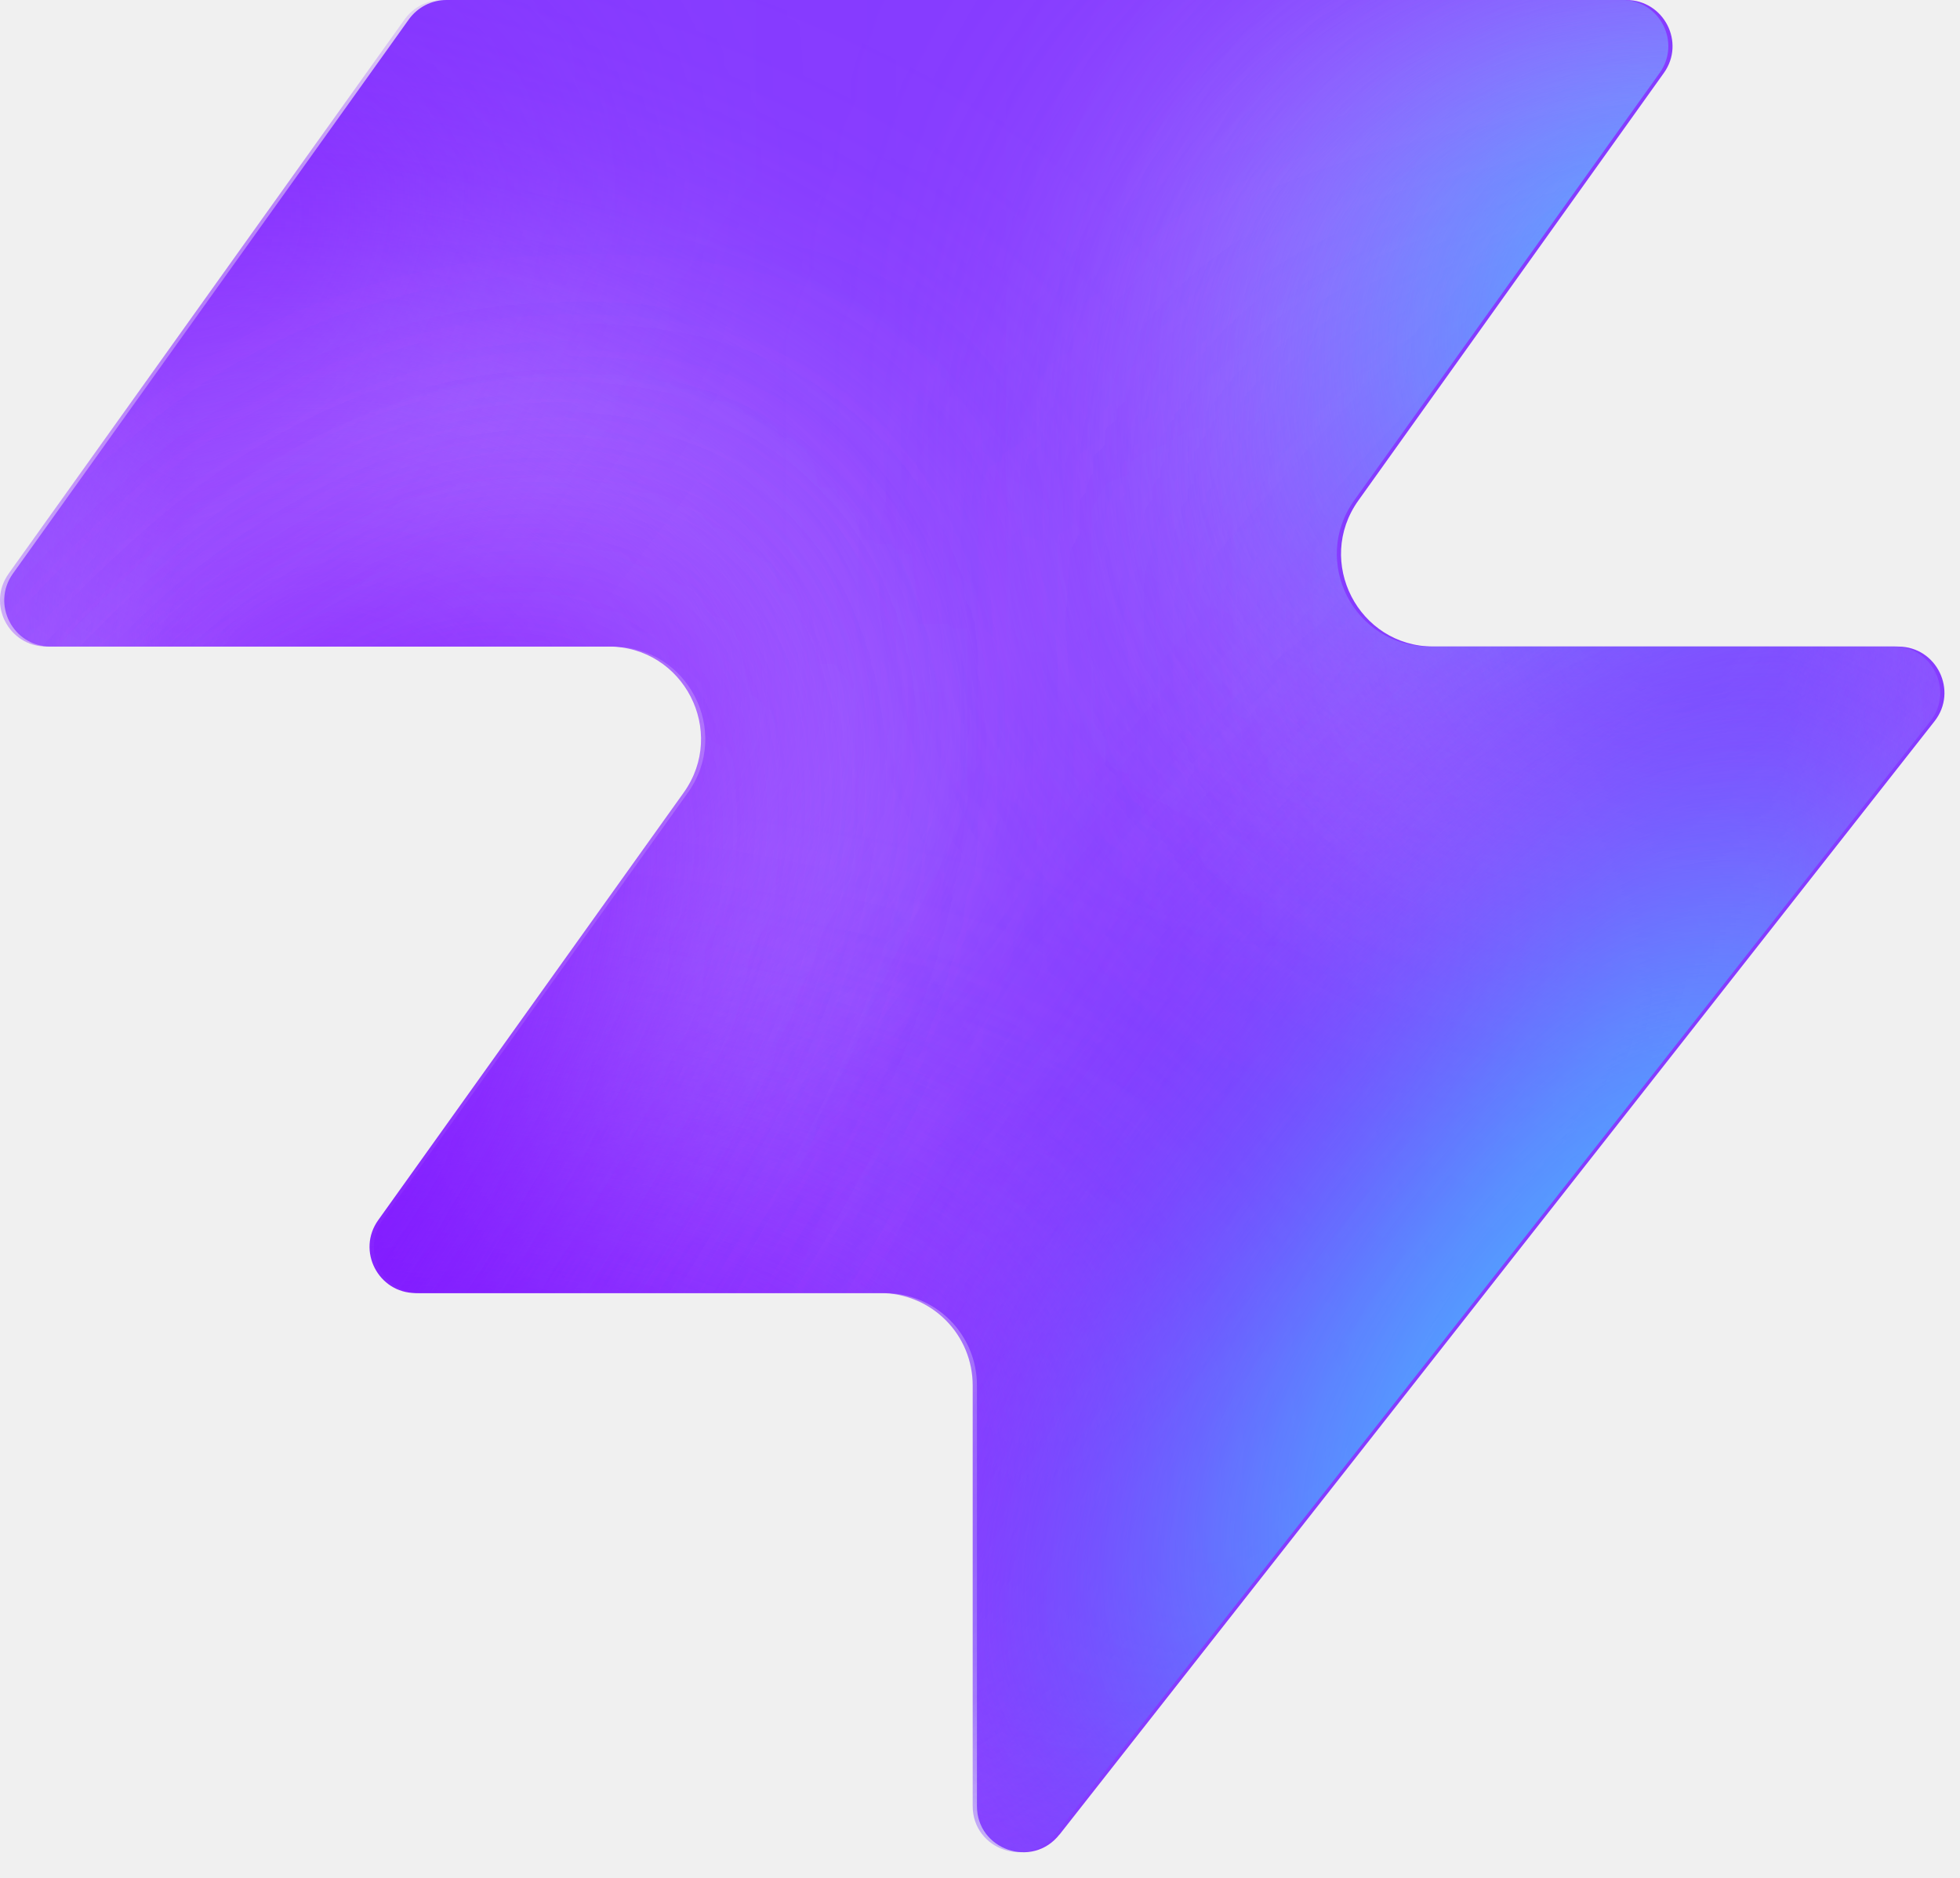
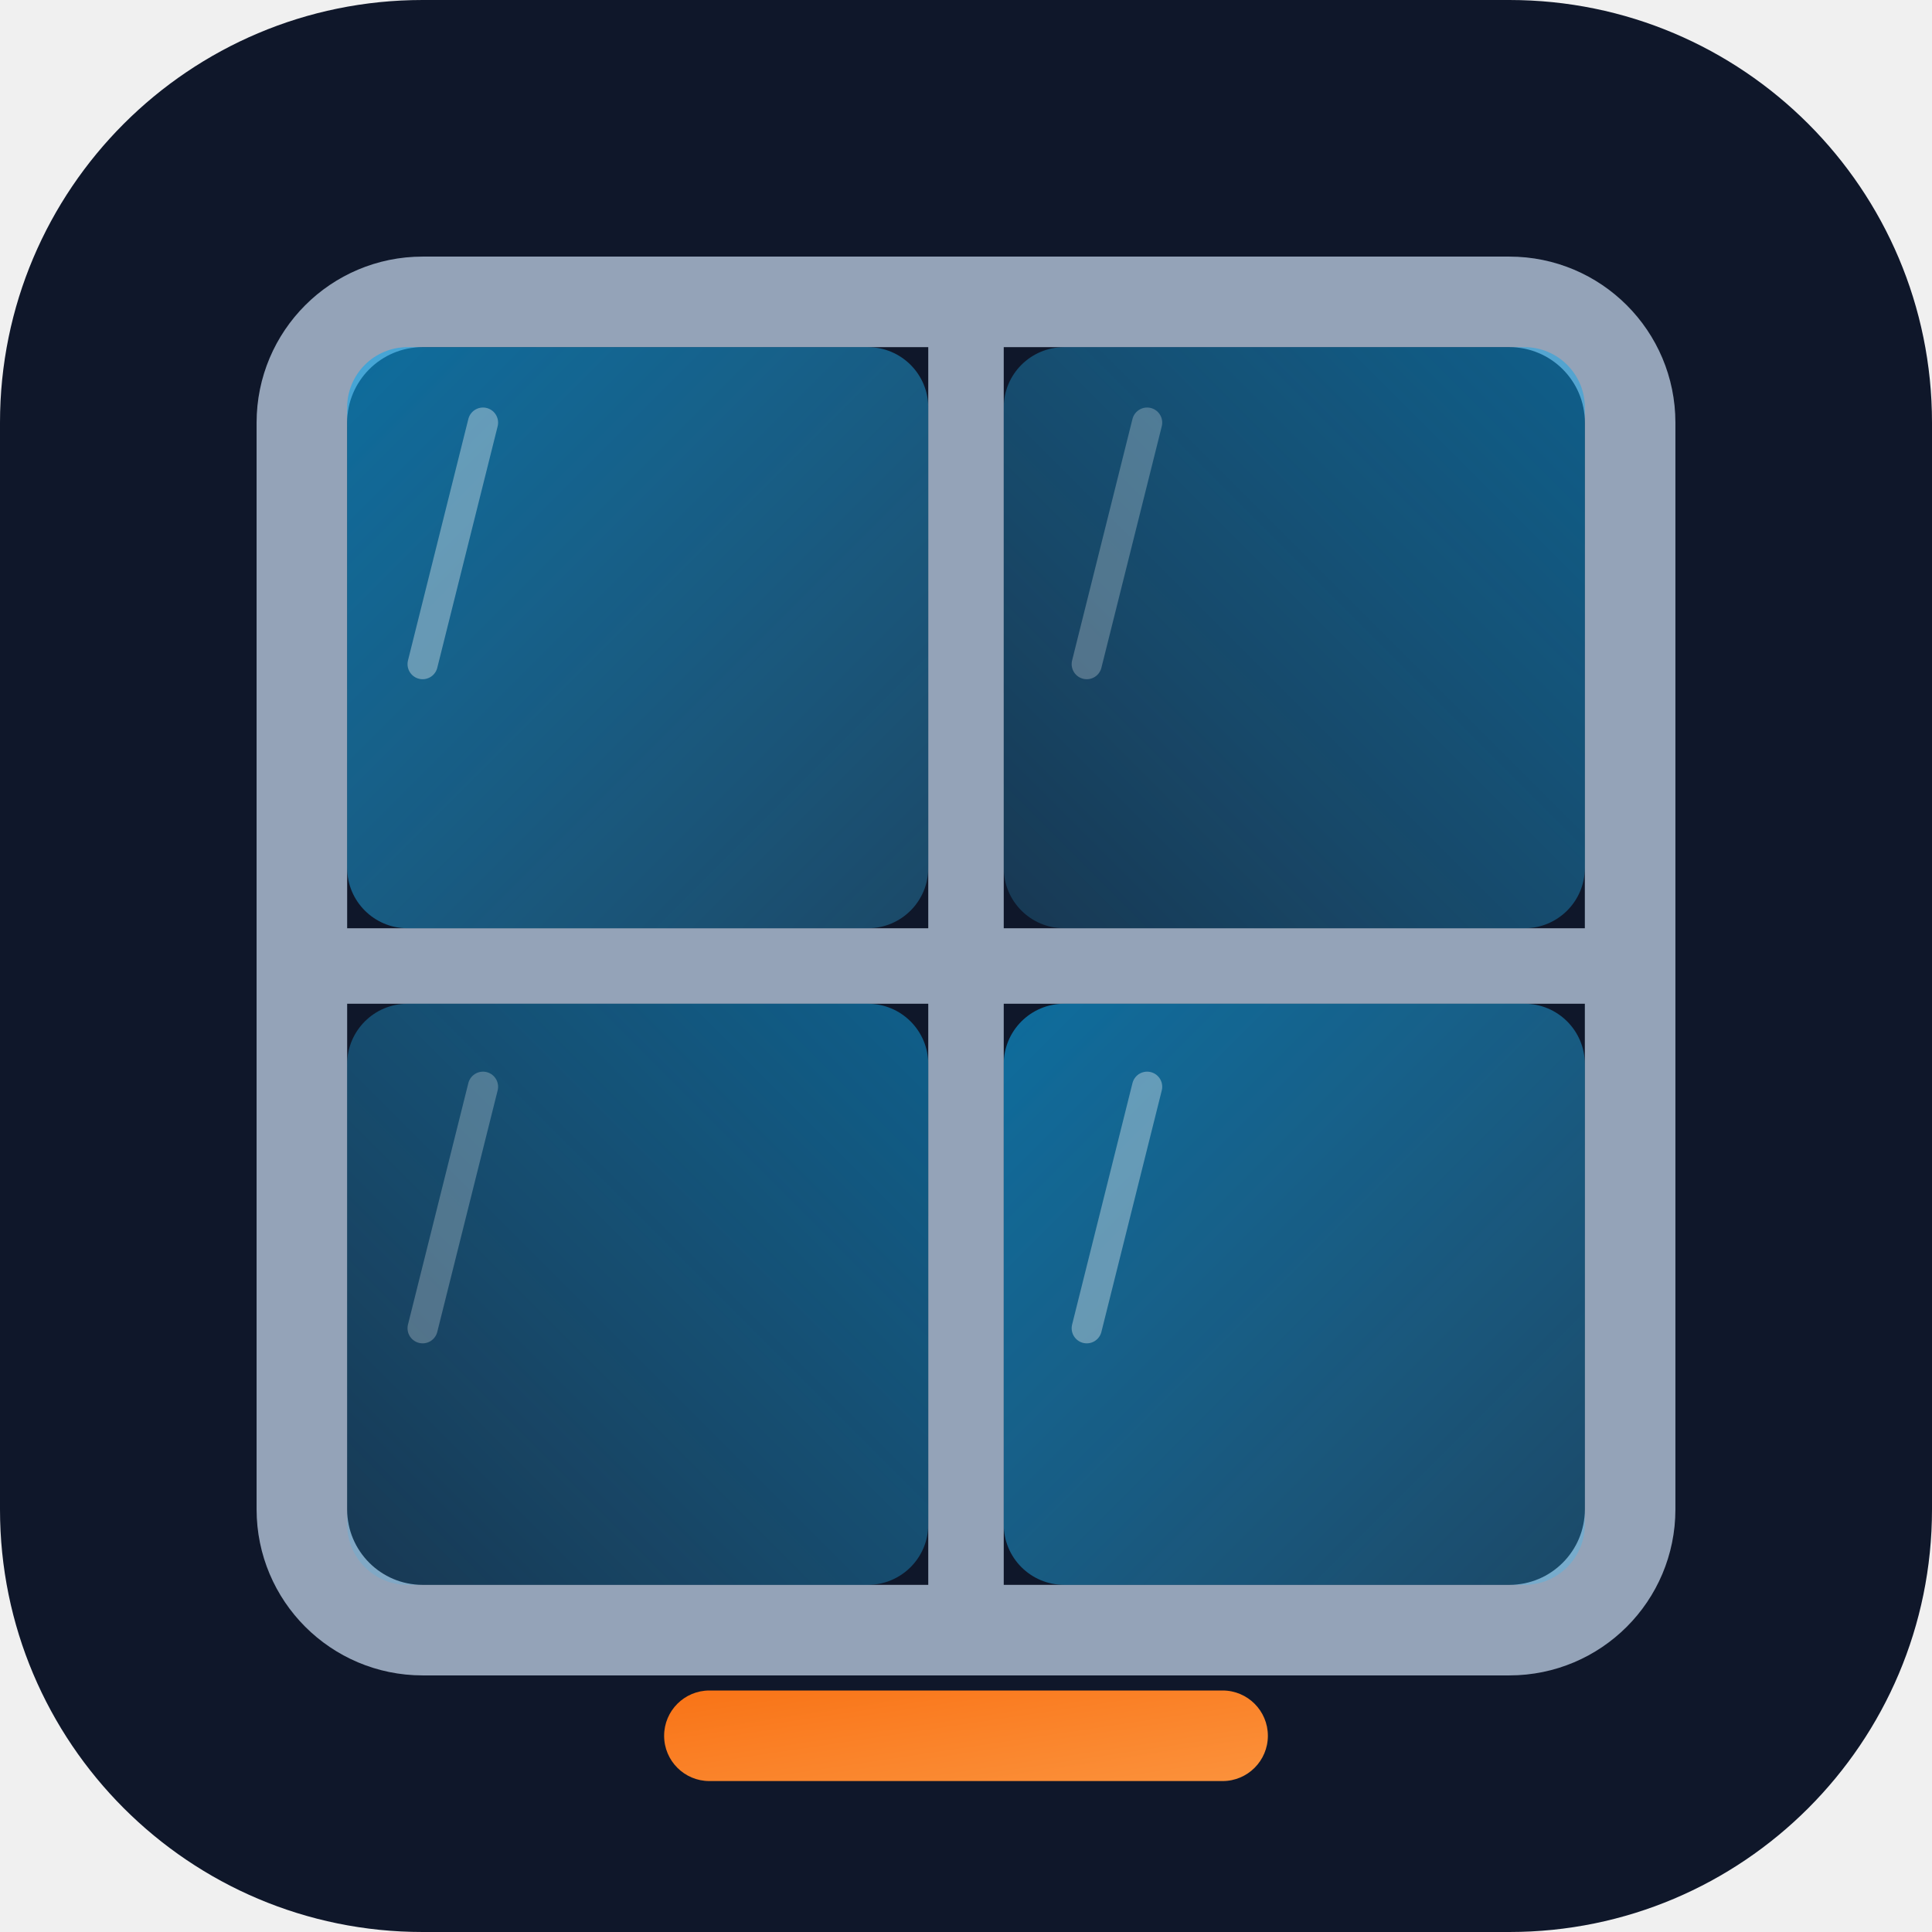
- <svg xmlns="http://www.w3.org/2000/svg" width="48" height="46" fill="none" viewBox="0 0 48 46">
-   <path fill="#863bff" d="M25.946 44.938c-.664.845-2.021.375-2.021-.698V33.937a2.26 2.26 0 0 0-2.262-2.262H10.287c-.92 0-1.456-1.04-.92-1.788l7.48-10.471c1.07-1.497 0-3.578-1.842-3.578H1.237c-.92 0-1.456-1.04-.92-1.788L10.013.474c.214-.297.556-.474.92-.474h28.894c.92 0 1.456 1.04.92 1.788l-7.48 10.471c-1.07 1.498 0 3.579 1.842 3.579h11.377c.943 0 1.473 1.088.89 1.83L25.947 44.94z" style="fill:#863bff;fill:color(display-p3 .525 .23 1);fill-opacity:1" />
-   <mask id="a" width="48" height="46" x="0" y="0" maskUnits="userSpaceOnUse" style="mask-type:alpha">
-     <path fill="#000" d="M25.842 44.938c-.664.844-2.021.375-2.021-.698V33.937a2.26 2.26 0 0 0-2.262-2.262H10.183c-.92 0-1.456-1.04-.92-1.788l7.48-10.471c1.07-1.498 0-3.579-1.842-3.579H1.133c-.92 0-1.456-1.04-.92-1.787L9.91.473c.214-.297.556-.474.92-.474h28.894c.92 0 1.456 1.04.92 1.788l-7.48 10.471c-1.07 1.498 0 3.578 1.842 3.578h11.377c.943 0 1.473 1.088.89 1.832L25.843 44.94z" style="fill:#000;fill-opacity:1" />
-   </mask>
-   <g mask="url(#a)">
-     <g filter="url(#b)">
-       <ellipse cx="5.508" cy="14.704" fill="#ede6ff" rx="5.508" ry="14.704" style="fill:#ede6ff;fill:color(display-p3 .927 .903 1);fill-opacity:1" transform="matrix(.00324 1 1 -.00324 -4.47 31.516)" />
-     </g>
-     <g filter="url(#c)">
-       <ellipse cx="10.399" cy="29.851" fill="#ede6ff" rx="10.399" ry="29.851" style="fill:#ede6ff;fill:color(display-p3 .927 .903 1);fill-opacity:1" transform="matrix(.00324 1 1 -.00324 -39.328 7.883)" />
-     </g>
-     <g filter="url(#d)">
-       <ellipse cx="5.508" cy="30.487" fill="#7e14ff" rx="5.508" ry="30.487" style="fill:#7e14ff;fill:color(display-p3 .492 .077 1);fill-opacity:1" transform="rotate(89.814 -25.913 -14.639)scale(1 -1)" />
-     </g>
-     <g filter="url(#e)">
-       <ellipse cx="5.508" cy="30.599" fill="#7e14ff" rx="5.508" ry="30.599" style="fill:#7e14ff;fill:color(display-p3 .492 .077 1);fill-opacity:1" transform="rotate(89.814 -32.644 -3.334)scale(1 -1)" />
-     </g>
-     <g filter="url(#f)">
-       <ellipse cx="5.508" cy="30.599" fill="#7e14ff" rx="5.508" ry="30.599" style="fill:#7e14ff;fill:color(display-p3 .492 .077 1);fill-opacity:1" transform="matrix(.00324 1 1 -.00324 -34.34 30.47)" />
-     </g>
-     <g filter="url(#g)">
-       <ellipse cx="14.072" cy="22.078" fill="#ede6ff" rx="14.072" ry="22.078" style="fill:#ede6ff;fill:color(display-p3 .927 .903 1);fill-opacity:1" transform="rotate(93.35 24.506 48.493)scale(-1 1)" />
-     </g>
-     <g filter="url(#h)">
-       <ellipse cx="3.47" cy="21.501" fill="#7e14ff" rx="3.47" ry="21.501" style="fill:#7e14ff;fill:color(display-p3 .492 .077 1);fill-opacity:1" transform="rotate(89.009 28.708 47.59)scale(-1 1)" />
-     </g>
-     <g filter="url(#i)">
-       <ellipse cx="3.47" cy="21.501" fill="#7e14ff" rx="3.47" ry="21.501" style="fill:#7e14ff;fill:color(display-p3 .492 .077 1);fill-opacity:1" transform="rotate(89.009 28.708 47.59)scale(-1 1)" />
-     </g>
-     <g filter="url(#j)">
-       <ellipse cx=".387" cy="8.972" fill="#7e14ff" rx="4.407" ry="29.108" style="fill:#7e14ff;fill:color(display-p3 .492 .077 1);fill-opacity:1" transform="rotate(39.51 .387 8.972)" />
-     </g>
-     <g filter="url(#k)">
-       <ellipse cx="47.523" cy="-6.092" fill="#7e14ff" rx="4.407" ry="29.108" style="fill:#7e14ff;fill:color(display-p3 .492 .077 1);fill-opacity:1" transform="rotate(37.892 47.523 -6.092)" />
-     </g>
-     <g filter="url(#l)">
-       <ellipse cx="41.412" cy="6.333" fill="#47bfff" rx="5.971" ry="9.665" style="fill:#47bfff;fill:color(display-p3 .28 .748 1);fill-opacity:1" transform="rotate(37.892 41.412 6.333)" />
-     </g>
-     <g filter="url(#m)">
-       <ellipse cx="-1.879" cy="38.332" fill="#7e14ff" rx="4.407" ry="29.108" style="fill:#7e14ff;fill:color(display-p3 .492 .077 1);fill-opacity:1" transform="rotate(37.892 -1.88 38.332)" />
-     </g>
-     <g filter="url(#n)">
-       <ellipse cx="-1.879" cy="38.332" fill="#7e14ff" rx="4.407" ry="29.108" style="fill:#7e14ff;fill:color(display-p3 .492 .077 1);fill-opacity:1" transform="rotate(37.892 -1.88 38.332)" />
-     </g>
-     <g filter="url(#o)">
-       <ellipse cx="35.651" cy="29.907" fill="#7e14ff" rx="4.407" ry="29.108" style="fill:#7e14ff;fill:color(display-p3 .492 .077 1);fill-opacity:1" transform="rotate(37.892 35.651 29.907)" />
-     </g>
-     <g filter="url(#p)">
-       <ellipse cx="38.418" cy="32.4" fill="#47bfff" rx="5.971" ry="15.297" style="fill:#47bfff;fill:color(display-p3 .28 .748 1);fill-opacity:1" transform="rotate(37.892 38.418 32.4)" />
-     </g>
-   </g>
+ <svg xmlns="http://www.w3.org/2000/svg" width="64" height="64" viewBox="0 0 64 64" fill="none">
+   <rect width="64" height="64" rx="14" fill="#0F172A" />
+   <rect x="10" y="10" width="44" height="44" rx="4" stroke="#94A3B8" stroke-width="3" fill="none" />
+   <line x1="32" y1="10" x2="32" y2="54" stroke="#94A3B8" stroke-width="2.5" />
+   <line x1="10" y1="32" x2="54" y2="32" stroke="#94A3B8" stroke-width="2.5" />
  <defs>
-     <filter id="b" width="60.045" height="41.654" x="-19.77" y="16.149" color-interpolation-filters="sRGB" filterUnits="userSpaceOnUse">
-       <feFlood flood-opacity="0" result="BackgroundImageFix" />
-       <feBlend in="SourceGraphic" in2="BackgroundImageFix" result="shape" />
-       <feGaussianBlur result="effect1_foregroundBlur_2002_17158" stdDeviation="7.659" />
-     </filter>
-     <filter id="c" width="90.34" height="51.437" x="-54.613" y="-7.533" color-interpolation-filters="sRGB" filterUnits="userSpaceOnUse">
-       <feFlood flood-opacity="0" result="BackgroundImageFix" />
-       <feBlend in="SourceGraphic" in2="BackgroundImageFix" result="shape" />
-       <feGaussianBlur result="effect1_foregroundBlur_2002_17158" stdDeviation="7.659" />
-     </filter>
-     <filter id="d" width="79.355" height="29.4" x="-49.64" y="2.03" color-interpolation-filters="sRGB" filterUnits="userSpaceOnUse">
-       <feFlood flood-opacity="0" result="BackgroundImageFix" />
-       <feBlend in="SourceGraphic" in2="BackgroundImageFix" result="shape" />
-       <feGaussianBlur result="effect1_foregroundBlur_2002_17158" stdDeviation="4.596" />
-     </filter>
-     <filter id="e" width="79.579" height="29.4" x="-45.045" y="20.029" color-interpolation-filters="sRGB" filterUnits="userSpaceOnUse">
-       <feFlood flood-opacity="0" result="BackgroundImageFix" />
-       <feBlend in="SourceGraphic" in2="BackgroundImageFix" result="shape" />
-       <feGaussianBlur result="effect1_foregroundBlur_2002_17158" stdDeviation="4.596" />
-     </filter>
-     <filter id="f" width="79.579" height="29.4" x="-43.513" y="21.178" color-interpolation-filters="sRGB" filterUnits="userSpaceOnUse">
-       <feFlood flood-opacity="0" result="BackgroundImageFix" />
-       <feBlend in="SourceGraphic" in2="BackgroundImageFix" result="shape" />
-       <feGaussianBlur result="effect1_foregroundBlur_2002_17158" stdDeviation="4.596" />
-     </filter>
-     <filter id="g" width="74.749" height="58.852" x="15.756" y="-17.901" color-interpolation-filters="sRGB" filterUnits="userSpaceOnUse">
-       <feFlood flood-opacity="0" result="BackgroundImageFix" />
-       <feBlend in="SourceGraphic" in2="BackgroundImageFix" result="shape" />
-       <feGaussianBlur result="effect1_foregroundBlur_2002_17158" stdDeviation="7.659" />
-     </filter>
-     <filter id="h" width="61.377" height="25.362" x="23.548" y="2.284" color-interpolation-filters="sRGB" filterUnits="userSpaceOnUse">
-       <feFlood flood-opacity="0" result="BackgroundImageFix" />
-       <feBlend in="SourceGraphic" in2="BackgroundImageFix" result="shape" />
-       <feGaussianBlur result="effect1_foregroundBlur_2002_17158" stdDeviation="4.596" />
-     </filter>
-     <filter id="i" width="61.377" height="25.362" x="23.548" y="2.284" color-interpolation-filters="sRGB" filterUnits="userSpaceOnUse">
-       <feFlood flood-opacity="0" result="BackgroundImageFix" />
-       <feBlend in="SourceGraphic" in2="BackgroundImageFix" result="shape" />
-       <feGaussianBlur result="effect1_foregroundBlur_2002_17158" stdDeviation="4.596" />
-     </filter>
-     <filter id="j" width="56.045" height="63.649" x="-27.636" y="-22.853" color-interpolation-filters="sRGB" filterUnits="userSpaceOnUse">
-       <feFlood flood-opacity="0" result="BackgroundImageFix" />
-       <feBlend in="SourceGraphic" in2="BackgroundImageFix" result="shape" />
-       <feGaussianBlur result="effect1_foregroundBlur_2002_17158" stdDeviation="4.596" />
-     </filter>
-     <filter id="k" width="54.814" height="64.646" x="20.116" y="-38.415" color-interpolation-filters="sRGB" filterUnits="userSpaceOnUse">
-       <feFlood flood-opacity="0" result="BackgroundImageFix" />
-       <feBlend in="SourceGraphic" in2="BackgroundImageFix" result="shape" />
-       <feGaussianBlur result="effect1_foregroundBlur_2002_17158" stdDeviation="4.596" />
-     </filter>
-     <filter id="l" width="33.541" height="35.313" x="24.641" y="-11.323" color-interpolation-filters="sRGB" filterUnits="userSpaceOnUse">
-       <feFlood flood-opacity="0" result="BackgroundImageFix" />
-       <feBlend in="SourceGraphic" in2="BackgroundImageFix" result="shape" />
-       <feGaussianBlur result="effect1_foregroundBlur_2002_17158" stdDeviation="4.596" />
-     </filter>
-     <filter id="m" width="54.814" height="64.646" x="-29.286" y="6.009" color-interpolation-filters="sRGB" filterUnits="userSpaceOnUse">
-       <feFlood flood-opacity="0" result="BackgroundImageFix" />
-       <feBlend in="SourceGraphic" in2="BackgroundImageFix" result="shape" />
-       <feGaussianBlur result="effect1_foregroundBlur_2002_17158" stdDeviation="4.596" />
-     </filter>
-     <filter id="n" width="54.814" height="64.646" x="-29.286" y="6.009" color-interpolation-filters="sRGB" filterUnits="userSpaceOnUse">
-       <feFlood flood-opacity="0" result="BackgroundImageFix" />
-       <feBlend in="SourceGraphic" in2="BackgroundImageFix" result="shape" />
-       <feGaussianBlur result="effect1_foregroundBlur_2002_17158" stdDeviation="4.596" />
-     </filter>
-     <filter id="o" width="54.814" height="64.646" x="8.244" y="-2.416" color-interpolation-filters="sRGB" filterUnits="userSpaceOnUse">
-       <feFlood flood-opacity="0" result="BackgroundImageFix" />
-       <feBlend in="SourceGraphic" in2="BackgroundImageFix" result="shape" />
-       <feGaussianBlur result="effect1_foregroundBlur_2002_17158" stdDeviation="4.596" />
-     </filter>
-     <filter id="p" width="39.409" height="43.623" x="18.713" y="10.588" color-interpolation-filters="sRGB" filterUnits="userSpaceOnUse">
-       <feFlood flood-opacity="0" result="BackgroundImageFix" />
-       <feBlend in="SourceGraphic" in2="BackgroundImageFix" result="shape" />
-       <feGaussianBlur result="effect1_foregroundBlur_2002_17158" stdDeviation="4.596" />
-     </filter>
+     <linearGradient id="glass1" x1="0" y1="0" x2="1" y2="1">
+       <stop offset="0%" stop-color="#0EA5E9" stop-opacity="0.6" />
+       <stop offset="100%" stop-color="#38BDF8" stop-opacity="0.3" />
+     </linearGradient>
+     <linearGradient id="glass2" x1="1" y1="0" x2="0" y2="1">
+       <stop offset="0%" stop-color="#0EA5E9" stop-opacity="0.5" />
+       <stop offset="100%" stop-color="#38BDF8" stop-opacity="0.2" />
+     </linearGradient>
+     <linearGradient id="warm" x1="0" y1="0" x2="1" y2="1">
+       <stop offset="0%" stop-color="#F97316" />
+       <stop offset="100%" stop-color="#FB923C" />
+     </linearGradient>
  </defs>
+   <rect x="11.5" y="11.5" width="19.25" height="19.25" rx="2" fill="url(#glass1)" />
+   <rect x="33.25" y="11.5" width="19.25" height="19.25" rx="2" fill="url(#glass2)" />
+   <rect x="11.5" y="33.25" width="19.25" height="19.25" rx="2" fill="url(#glass2)" />
+   <rect x="33.25" y="33.25" width="19.25" height="19.25" rx="2" fill="url(#glass1)" />
+   <line x1="16" y1="14" x2="14" y2="22" stroke="white" stroke-width="1" stroke-opacity="0.35" stroke-linecap="round" />
+   <line x1="38" y1="14" x2="36" y2="22" stroke="white" stroke-width="1" stroke-opacity="0.25" stroke-linecap="round" />
+   <line x1="16" y1="36" x2="14" y2="44" stroke="white" stroke-width="1" stroke-opacity="0.25" stroke-linecap="round" />
+   <line x1="38" y1="36" x2="36" y2="44" stroke="white" stroke-width="1" stroke-opacity="0.35" stroke-linecap="round" />
+   <rect x="22" y="56" width="20" height="3" rx="1.5" fill="url(#warm)" />
</svg>
